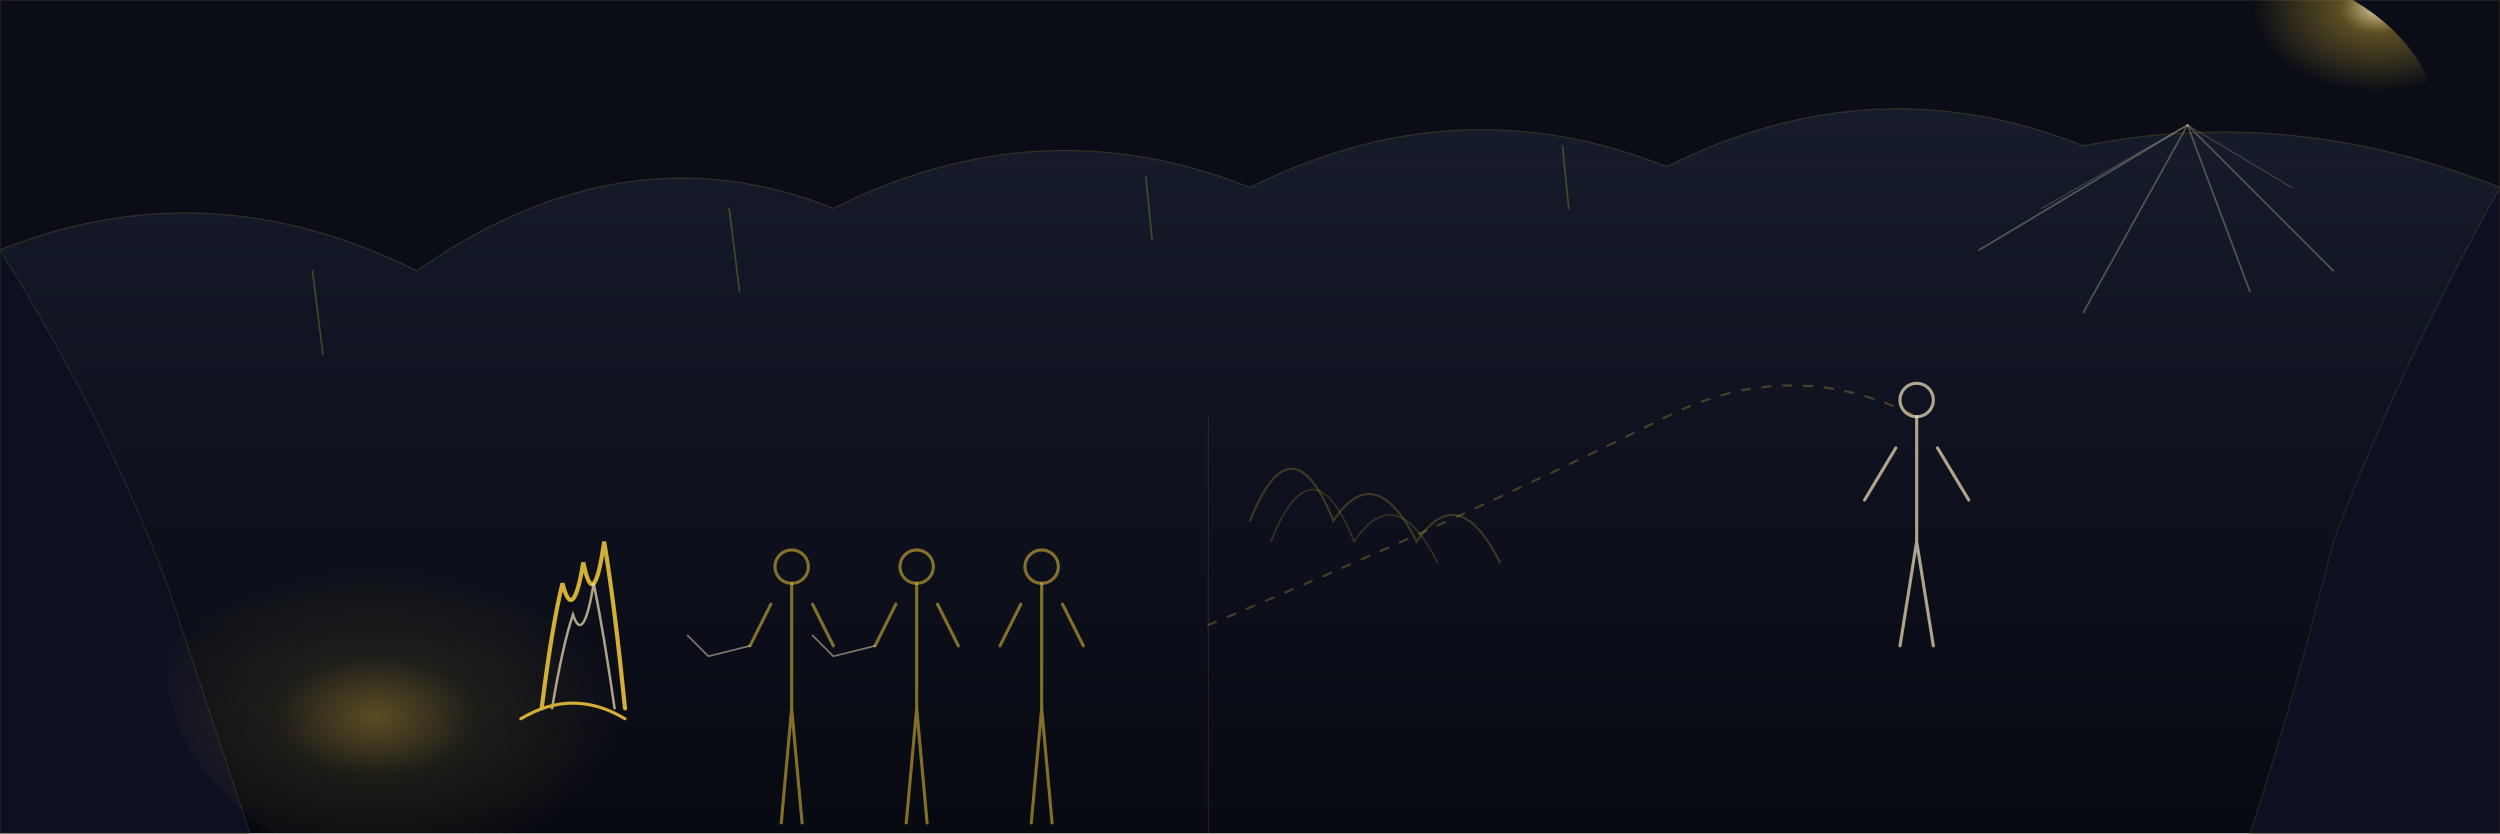
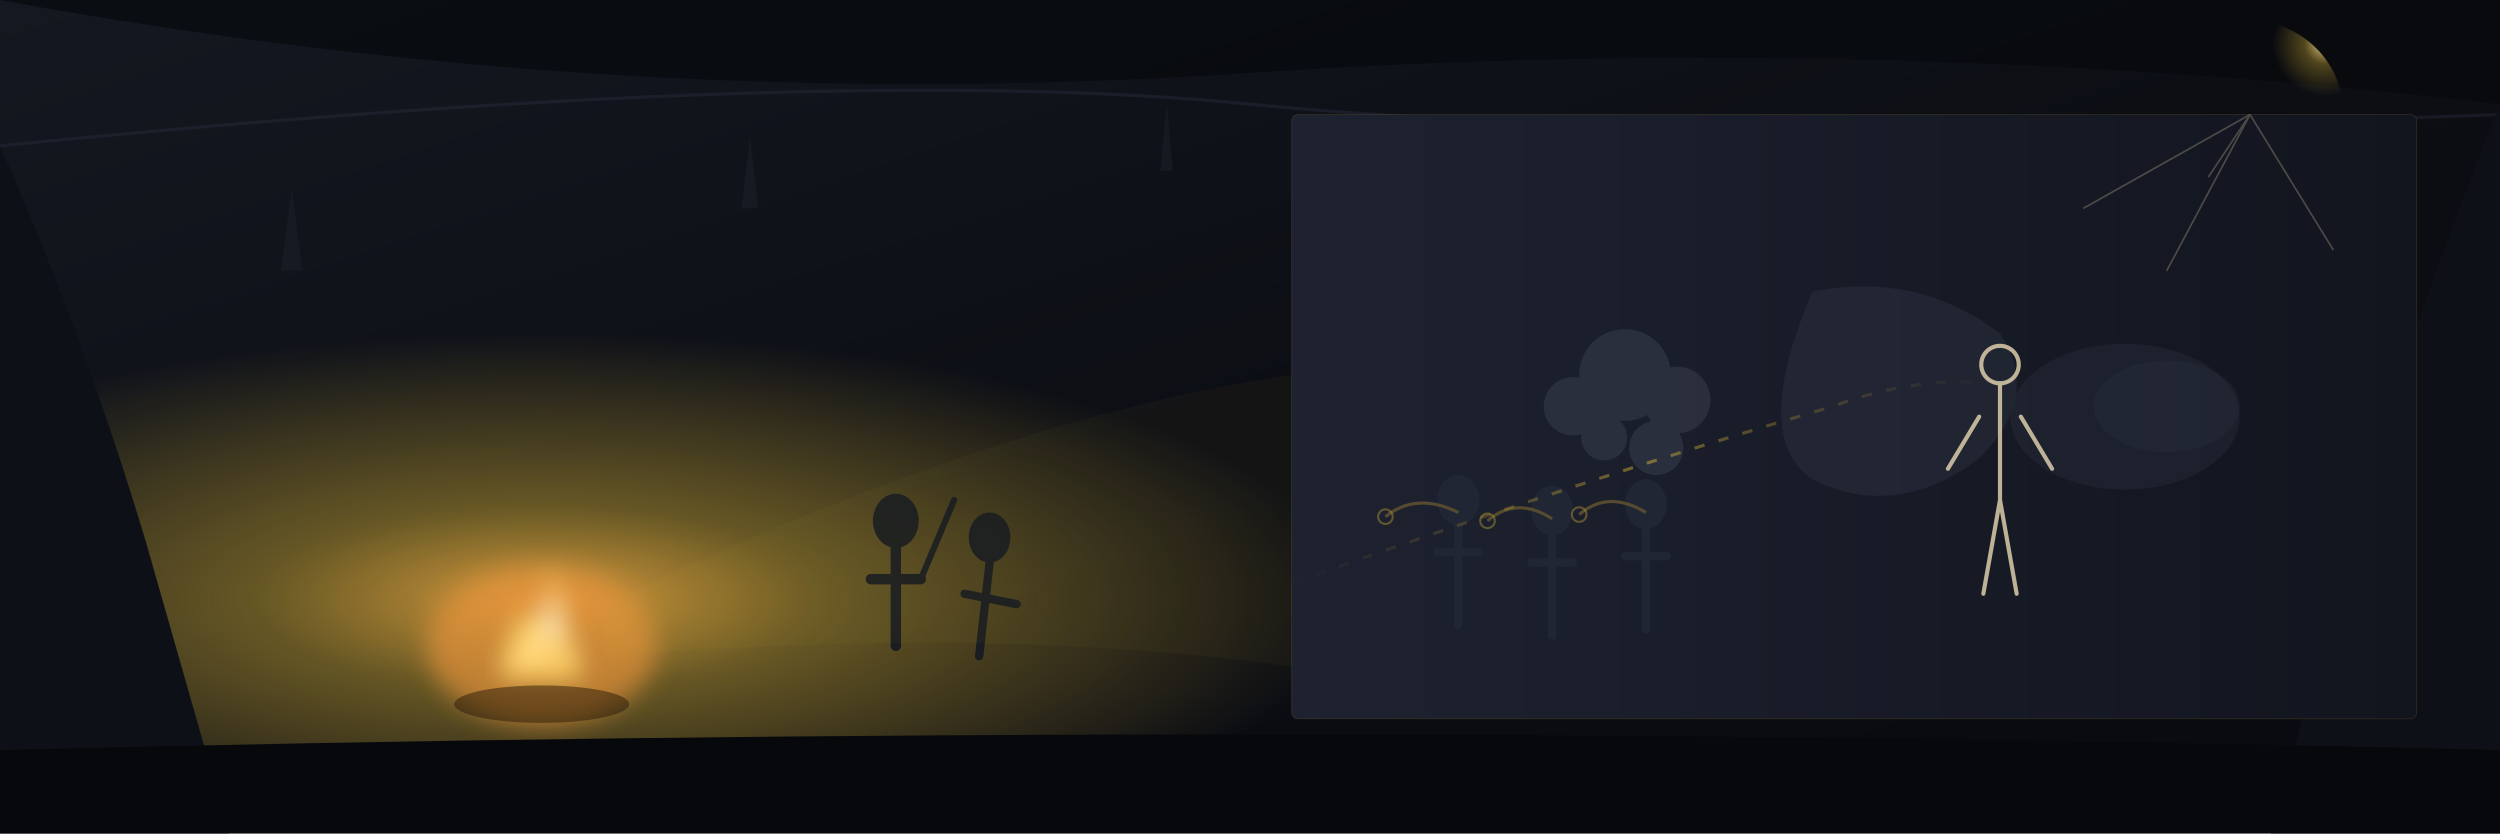
- <svg xmlns="http://www.w3.org/2000/svg" viewBox="0 0 1200 400" width="1200" height="400">
+ <svg xmlns="http://www.w3.org/2000/svg" viewBox="0 0 1200 400" role="img" aria-label="Plato's Cave — shadows of tissue">
  <defs>
-     <linearGradient id="marble" x1="0" y1="0" x2="0" y2="1">
-       <stop offset="0%" stop-color="#1a1f2e" />
-       <stop offset="50%" stop-color="#0f1320" />
-       <stop offset="100%" stop-color="#080a12" />
+     <linearGradient id="bg" x1="0%" y1="0%" x2="100%" y2="100%">
+       <stop offset="0%" stop-color="#141820" />
+       <stop offset="50%" stop-color="#0c0e14" />
+       <stop offset="100%" stop-color="#080a10" />
    </linearGradient>
-     <linearGradient id="gold" x1="0" y1="0" x2="1" y2="1">
-       <stop offset="0%" stop-color="#F4E4BC" />
-       <stop offset="50%" stop-color="#D4AF37" />
-       <stop offset="100%" stop-color="#B8941E" />
-     </linearGradient>
-     <radialGradient id="fireGlow" cx="25%" cy="60%" r="30%">
-       <stop offset="0%" stop-color="#D4AF37" stop-opacity="0.4" />
-       <stop offset="40%" stop-color="#D4AF37" stop-opacity="0.1" />
+     <radialGradient id="fire" cx="22%" cy="72%" r="32%">
+       <stop offset="0%" stop-color="#FFB347" stop-opacity="0.85" />
+       <stop offset="35%" stop-color="#D4AF37" stop-opacity="0.45" />
      <stop offset="100%" stop-color="#D4AF37" stop-opacity="0" />
    </radialGradient>
-     <radialGradient id="sunGlow" cx="88%" cy="15%" r="25%">
-       <stop offset="0%" stop-color="#F4E4BC" stop-opacity="0.9" />
-       <stop offset="30%" stop-color="#D4AF37" stop-opacity="0.4" />
+     <radialGradient id="sun" cx="90%" cy="12%" r="28%">
+       <stop offset="0%" stop-color="#F4E4BC" stop-opacity="0.95" />
+       <stop offset="40%" stop-color="#D4AF37" stop-opacity="0.35" />
      <stop offset="100%" stop-color="#D4AF37" stop-opacity="0" />
    </radialGradient>
+     <linearGradient id="wall" x1="0%" y1="0%" x2="100%" y2="0%">
+       <stop offset="0%" stop-color="#1e2230" />
+       <stop offset="100%" stop-color="#12151e" />
+     </linearGradient>
+     <linearGradient id="goldPath" x1="0%" y1="0%" x2="100%" y2="0%">
+       <stop offset="0%" stop-color="#9A7B28" stop-opacity="0" />
+       <stop offset="50%" stop-color="#D4AF37" />
+       <stop offset="100%" stop-color="#9A7B28" stop-opacity="0" />
+     </linearGradient>
+     <filter id="fireBlur">
+       <feGaussianBlur stdDeviation="6" />
+     </filter>
  </defs>
-   <rect width="1200" height="400" fill="url(#marble)" />
-   <path d="M0 0 L0 120 Q100 80 200 130 Q300 60 400 100 Q500 50 600 90 Q700 40 800 80 Q900 30 1000 70 Q1100 50 1200 90 L1200 0 Z" fill="#0a0d16" stroke="#D4AF37" stroke-width="0.5" stroke-opacity="0.2" />
-   <path d="M0 120 Q50 200 80 280 Q100 340 120 400 L0 400 Z" fill="#0d1020" stroke="#D4AF37" stroke-width="0.5" stroke-opacity="0.15" />
-   <path d="M1200 90 Q1150 180 1120 260 Q1100 340 1080 400 L1200 400 Z" fill="#0d1020" stroke="#D4AF37" stroke-width="0.5" stroke-opacity="0.15" />
-   <ellipse cx="280" cy="320" rx="200" ry="120" fill="url(#fireGlow)" />
-   <path d="M260 340 Q265 300 270 280 Q275 300 280 270 Q285 295 290 260 Q295 290 300 340" fill="none" stroke="#D4AF37" stroke-width="2" stroke-linecap="round" />
-   <path d="M265 340 Q270 310 275 295 Q280 310 285 280 Q290 305 295 340" fill="none" stroke="#F4E4BC" stroke-width="1.2" stroke-opacity="0.7" stroke-linecap="round" />
-   <path d="M250 345 Q275 330 300 345" fill="none" stroke="#D4AF37" stroke-width="1.5" stroke-linecap="round" />
-   <path d="M380 280 L380 340 M370 290 L360 310 M390 290 L400 310 M380 340 L375 395 M380 340 L385 395" fill="none" stroke="#D4AF37" stroke-width="1.5" stroke-opacity="0.6" stroke-linecap="round" />
-   <circle cx="380" cy="272" r="8" fill="none" stroke="#D4AF37" stroke-width="1.5" stroke-opacity="0.6" stroke-linecap="round" />
-   <path d="M360 310 L340 315 L330 305" fill="none" stroke="#F4E4BC" stroke-width="0.8" stroke-opacity="0.5" stroke-linecap="round" />
-   <path d="M440 280 L440 340 M430 290 L420 310 M450 290 L460 310 M440 340 L435 395 M440 340 L445 395" fill="none" stroke="#D4AF37" stroke-width="1.5" stroke-opacity="0.6" stroke-linecap="round" />
-   <circle cx="440" cy="272" r="8" fill="none" stroke="#D4AF37" stroke-width="1.5" stroke-opacity="0.6" stroke-linecap="round" />
-   <path d="M420 310 L400 315 L390 305" fill="none" stroke="#F4E4BC" stroke-width="0.8" stroke-opacity="0.5" stroke-linecap="round" />
-   <path d="M500 280 L500 340 M490 290 L480 310 M510 290 L520 310 M500 340 L495 395 M500 340 L505 395" fill="none" stroke="#D4AF37" stroke-width="1.5" stroke-opacity="0.6" stroke-linecap="round" />
-   <circle cx="500" cy="272" r="8" fill="none" stroke="#D4AF37" stroke-width="1.5" stroke-opacity="0.6" stroke-linecap="round" />
-   <path d="M600 250 Q620 200 640 250 Q660 220 680 260 Q700 230 720 270" fill="none" stroke="#D4AF37" stroke-width="1" stroke-opacity="0.25" stroke-linecap="round" />
-   <path d="M610 260 Q630 210 650 260 Q670 230 690 270" fill="none" stroke="#D4AF37" stroke-width="0.8" stroke-opacity="0.2" stroke-linecap="round" />
-   <path d="M580 200 L580 400" fill="none" stroke="#D4AF37" stroke-width="0.5" stroke-opacity="0.15" stroke-linecap="round" />
-   <ellipse cx="1050" cy="60" rx="120" ry="80" fill="url(#sunGlow)" />
-   <line x1="1050" y1="60" x2="950" y2="120" stroke="#F4E4BC" stroke-width="0.8" stroke-opacity="0.3" stroke-linecap="round" />
-   <line x1="1050" y1="60" x2="1000" y2="150" stroke="#F4E4BC" stroke-width="0.8" stroke-opacity="0.3" stroke-linecap="round" />
-   <line x1="1050" y1="60" x2="1080" y2="140" stroke="#F4E4BC" stroke-width="0.8" stroke-opacity="0.3" stroke-linecap="round" />
-   <line x1="1050" y1="60" x2="1120" y2="130" stroke="#F4E4BC" stroke-width="0.8" stroke-opacity="0.3" stroke-linecap="round" />
-   <line x1="1050" y1="60" x2="980" y2="100" stroke="#F4E4BC" stroke-width="0.6" stroke-opacity="0.2" stroke-linecap="round" />
-   <line x1="1050" y1="60" x2="1100" y2="90" stroke="#F4E4BC" stroke-width="0.6" stroke-opacity="0.2" stroke-linecap="round" />
-   <path d="M920 200 L920 260 M910 215 L895 240 M930 215 L945 240 M920 260 L912 310 M920 260 L928 310" fill="none" stroke="#F4E4BC" stroke-width="1.5" stroke-opacity="0.7" stroke-linecap="round" />
-   <circle cx="920" cy="192" r="8" fill="none" stroke="#F4E4BC" stroke-width="1.5" stroke-opacity="0.7" stroke-linecap="round" />
-   <path d="M580 300 Q700 250 800 200 Q860 170 920 200" fill="none" stroke="#D4AF37" stroke-width="1" stroke-opacity="0.3" stroke-dasharray="4 6" stroke-linecap="round" />
-   <path d="M150 130 L155 170" fill="none" stroke="#D4AF37" stroke-width="0.8" stroke-opacity="0.3" stroke-linecap="round" />
-   <path d="M350 100 L355 140" fill="none" stroke="#D4AF37" stroke-width="0.8" stroke-opacity="0.3" stroke-linecap="round" />
-   <path d="M550 85 L553 115" fill="none" stroke="#D4AF37" stroke-width="0.8" stroke-opacity="0.3" stroke-linecap="round" />
-   <path d="M750 70 L753 100" fill="none" stroke="#D4AF37" stroke-width="0.8" stroke-opacity="0.3" stroke-linecap="round" />
+   <rect width="1200" height="400" fill="url(#bg)" />
+   <rect width="1200" height="400" fill="url(#fire)" />
+   <path d="M0 0 Q300 55 600 35 Q900 15 1200 50 L1200 0Z" fill="#06080c" opacity="0.7" />
+   <path d="M0 70 Q400 30 600 50 Q800 70 1200 55" fill="none" stroke="#2a3040" stroke-width="1.5" opacity="0.4" />
+   <path d="M0 70 Q40 160 70 260 Q90 330 110 400 L0 400Z" fill="#0e1018" />
+   <path d="M1200 50 Q1160 150 1130 250 Q1110 330 1090 400 L1200 400Z" fill="#0e1018" />
+   <rect x="620" y="55" width="540" height="290" rx="3" fill="url(#wall)" />
+   <rect x="620" y="55" width="540" height="290" rx="3" fill="none" stroke="#D4AF37" stroke-width="0.4" opacity="0.15" />
+   <g opacity="0.5">
+     <circle cx="780" cy="180" r="22" fill="#3a4050" />
+     <circle cx="755" cy="195" r="14" fill="#3a4050" />
+     <circle cx="805" cy="192" r="16" fill="#3a4050" />
+     <circle cx="770" cy="210" r="11" fill="#3a4050" />
+     <circle cx="795" cy="215" r="13" fill="#3a4050" />
+     <path d="M870 140 Q920 130 960 160 Q980 190 950 220 Q910 250 870 230 Q840 210 870 140Z" fill="#323848" opacity="0.7" />
+     <ellipse cx="1020" cy="200" rx="55" ry="35" fill="#2e3444" opacity="0.6" />
+     <ellipse cx="1040" cy="195" rx="35" ry="22" fill="#3a4050" opacity="0.4" />
+   </g>
+   <g filter="url(#fireBlur)">
+     <ellipse cx="260" cy="310" rx="55" ry="38" fill="#E8923A" opacity="0.65" />
+     <path d="M240 325 Q255 265 270 325 Q262 290 265 270 Q268 295 280 325" fill="#FFD166" />
+     <path d="M250 322 Q262 285 272 322 Q266 300 265 282 Q264 300 250 322" fill="#FFF3D0" />
+   </g>
+   <ellipse cx="260" cy="338" rx="42" ry="9" fill="#2a1a08" opacity="0.5" />
+   <g fill="#141820" opacity="0.9">
+     <ellipse cx="430" cy="250" rx="11" ry="13" />
+     <path d="M430 263 L430 310 M418 278 L442 278" stroke="#141820" stroke-width="5" stroke-linecap="round" fill="none" />
+     <path d="M442 278 L458 240" stroke="#141820" stroke-width="3" stroke-linecap="round" fill="none" />
+     <ellipse cx="475" cy="258" rx="10" ry="12" />
+     <path d="M475 270 L470 315 M463 285 L488 290" stroke="#141820" stroke-width="4" stroke-linecap="round" fill="none" />
+   </g>
+   <g opacity="0.75">
+     <ellipse cx="700" cy="240" rx="10" ry="12" fill="#222836" />
+     <path d="M700 252 L700 300 M690 265 L710 265" stroke="#222836" stroke-width="4" stroke-linecap="round" fill="none" />
+     <path d="M700 246 Q680 236 665 248" fill="none" stroke="#6a5a30" stroke-width="1.5" />
+     <circle cx="665" cy="248" r="3.5" fill="none" stroke="#D4AF37" stroke-width="1" opacity="0.5" />
+     <ellipse cx="745" cy="245" rx="10" ry="12" fill="#222836" />
+     <path d="M745 257 L745 305 M735 270 L755 270" stroke="#222836" stroke-width="4" stroke-linecap="round" fill="none" />
+     <path d="M745 249 Q728 238 714 250" fill="none" stroke="#6a5a30" stroke-width="1.5" />
+     <circle cx="714" cy="250" r="3.5" fill="none" stroke="#D4AF37" stroke-width="1" opacity="0.5" />
+     <ellipse cx="790" cy="242" rx="10" ry="12" fill="#222836" />
+     <path d="M790 254 L790 302 M780 267 L800 267" stroke="#222836" stroke-width="4" stroke-linecap="round" fill="none" />
+     <path d="M790 246 Q772 235 758 247" fill="none" stroke="#6a5a30" stroke-width="1.5" />
+     <circle cx="758" cy="247" r="3.5" fill="none" stroke="#D4AF37" stroke-width="1" opacity="0.5" />
+   </g>
+   <path d="M290 290 Q480 200 620 180 L620 320 Q480 300 290 315Z" fill="#D4AF37" opacity="0.04" />
+   <circle cx="1080" cy="55" r="45" fill="url(#sun)" />
+   <g stroke="#F4E4BC" stroke-width="0.8" opacity="0.25">
+     <line x1="1080" y1="55" x2="1000" y2="100" />
+     <line x1="1080" y1="55" x2="1040" y2="130" />
+     <line x1="1080" y1="55" x2="1120" y2="120" />
+     <line x1="1080" y1="55" x2="1060" y2="85" />
+   </g>
+   <g stroke="#F4E4BC" stroke-width="2" fill="none" opacity="0.75" stroke-linecap="round">
+     <circle cx="960" cy="175" r="9" />
+     <path d="M960 184 L960 240 M950 200 L935 225 M970 200 L985 225 M960 240 L952 285 M960 240 L968 285" />
+   </g>
+   <path d="M620 280 Q760 230 880 195 Q920 180 960 184" fill="none" stroke="url(#goldPath)" stroke-width="1.5" opacity="0.5" stroke-dasharray="5 7" />
+   <g fill="#1a1e28" opacity="0.6">
+     <path d="M140 90 L145 130 L135 130Z" />
+     <path d="M360 65 L364 100 L356 100Z" />
+     <path d="M560 50 L563 82 L557 82Z" />
+   </g>
+   <path d="M0 360 Q600 345 1200 360 L1200 400 L0 400Z" fill="#06080c" />
</svg>
